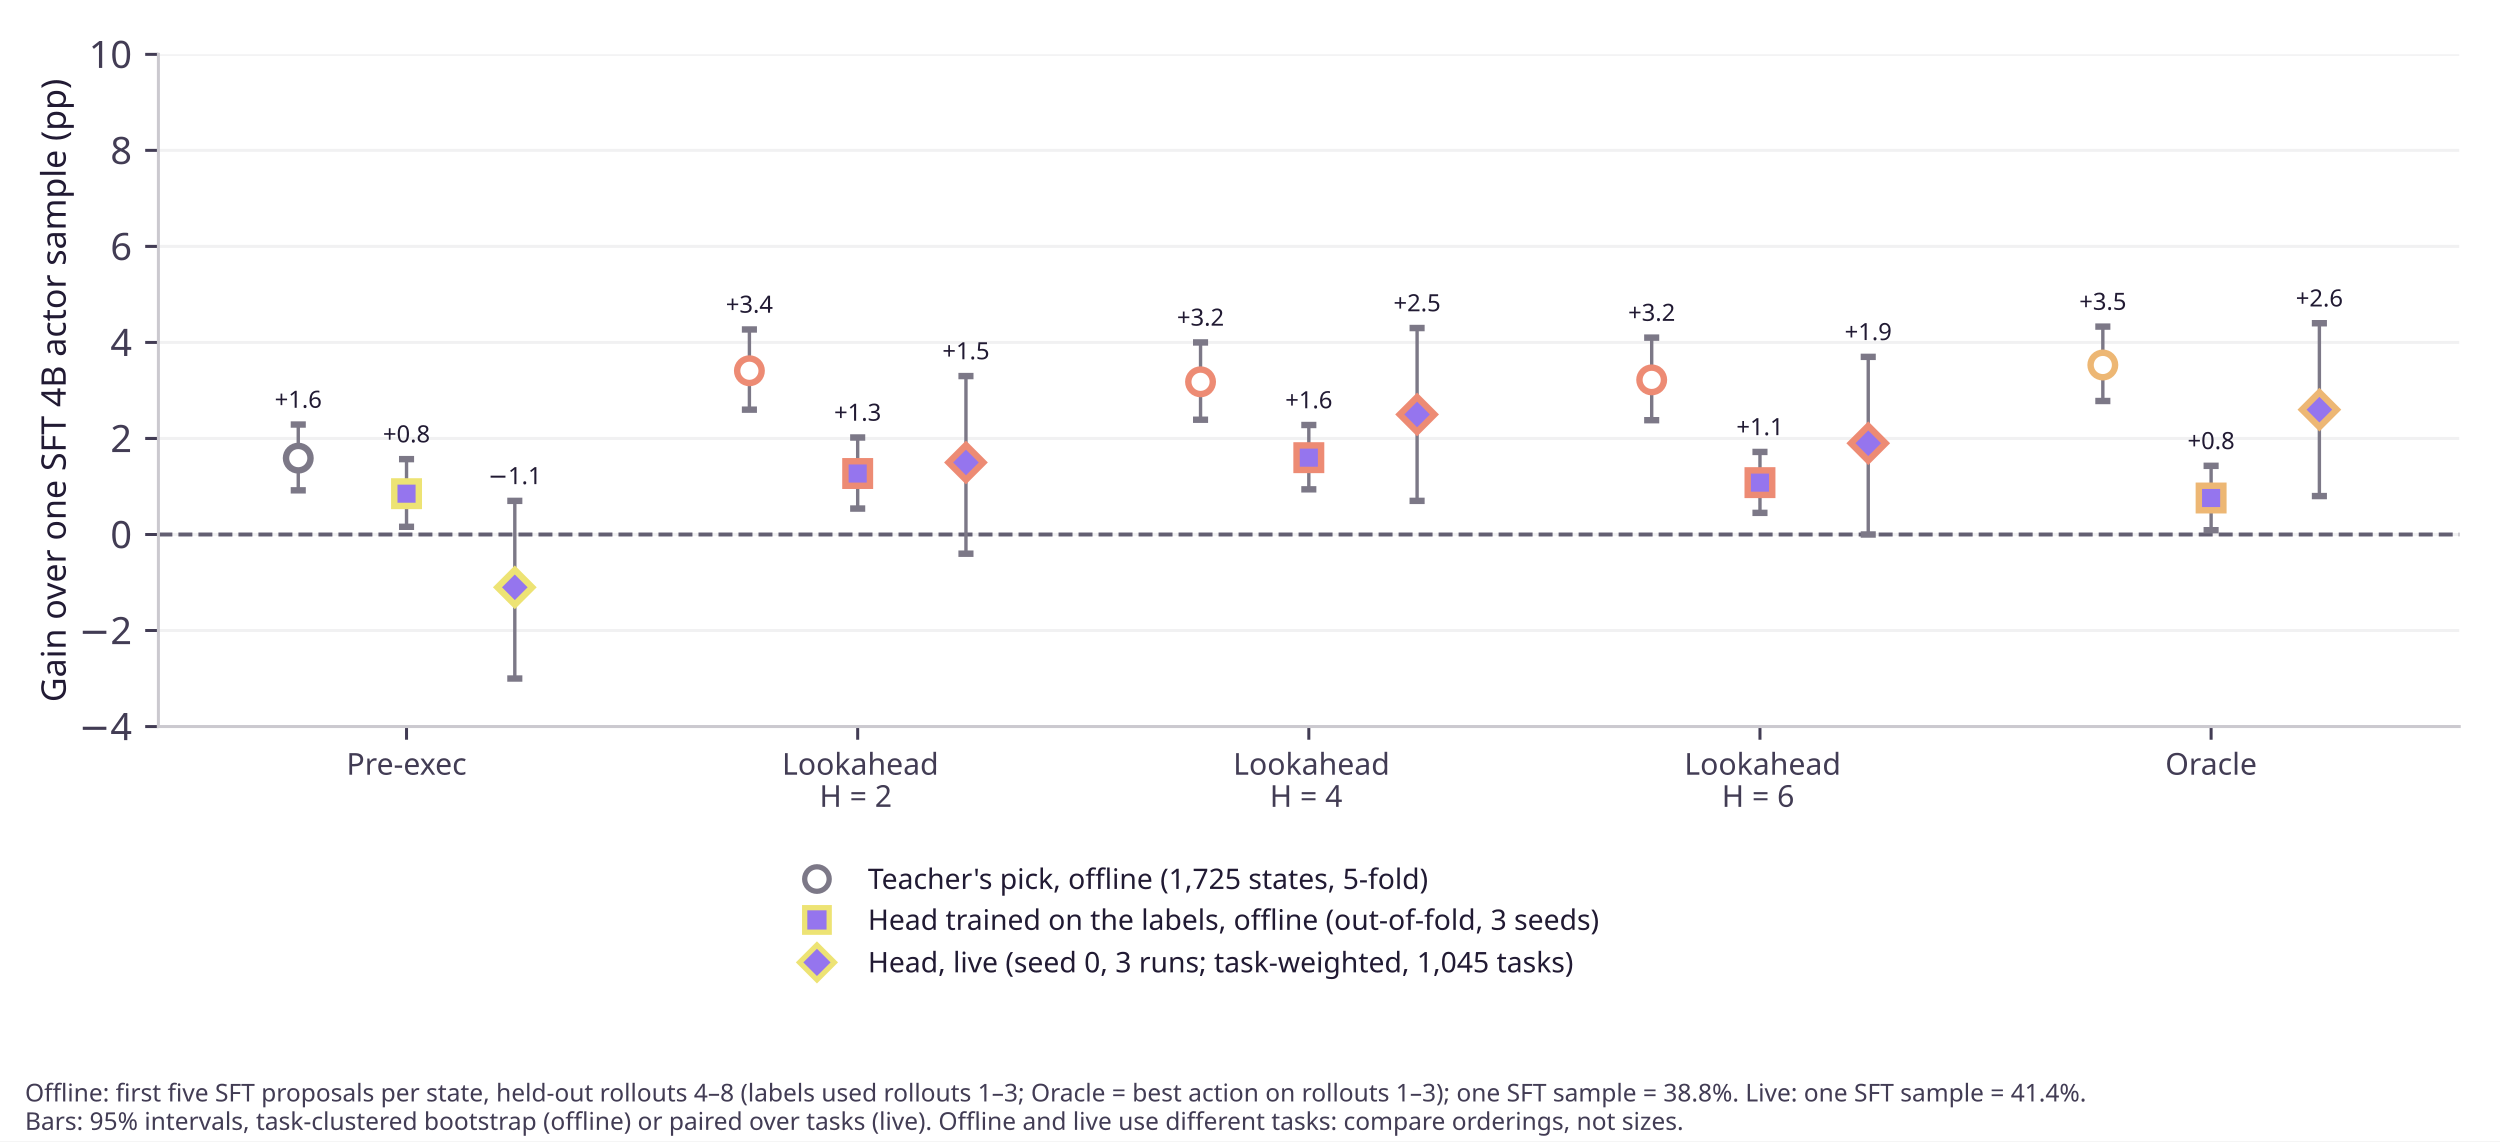
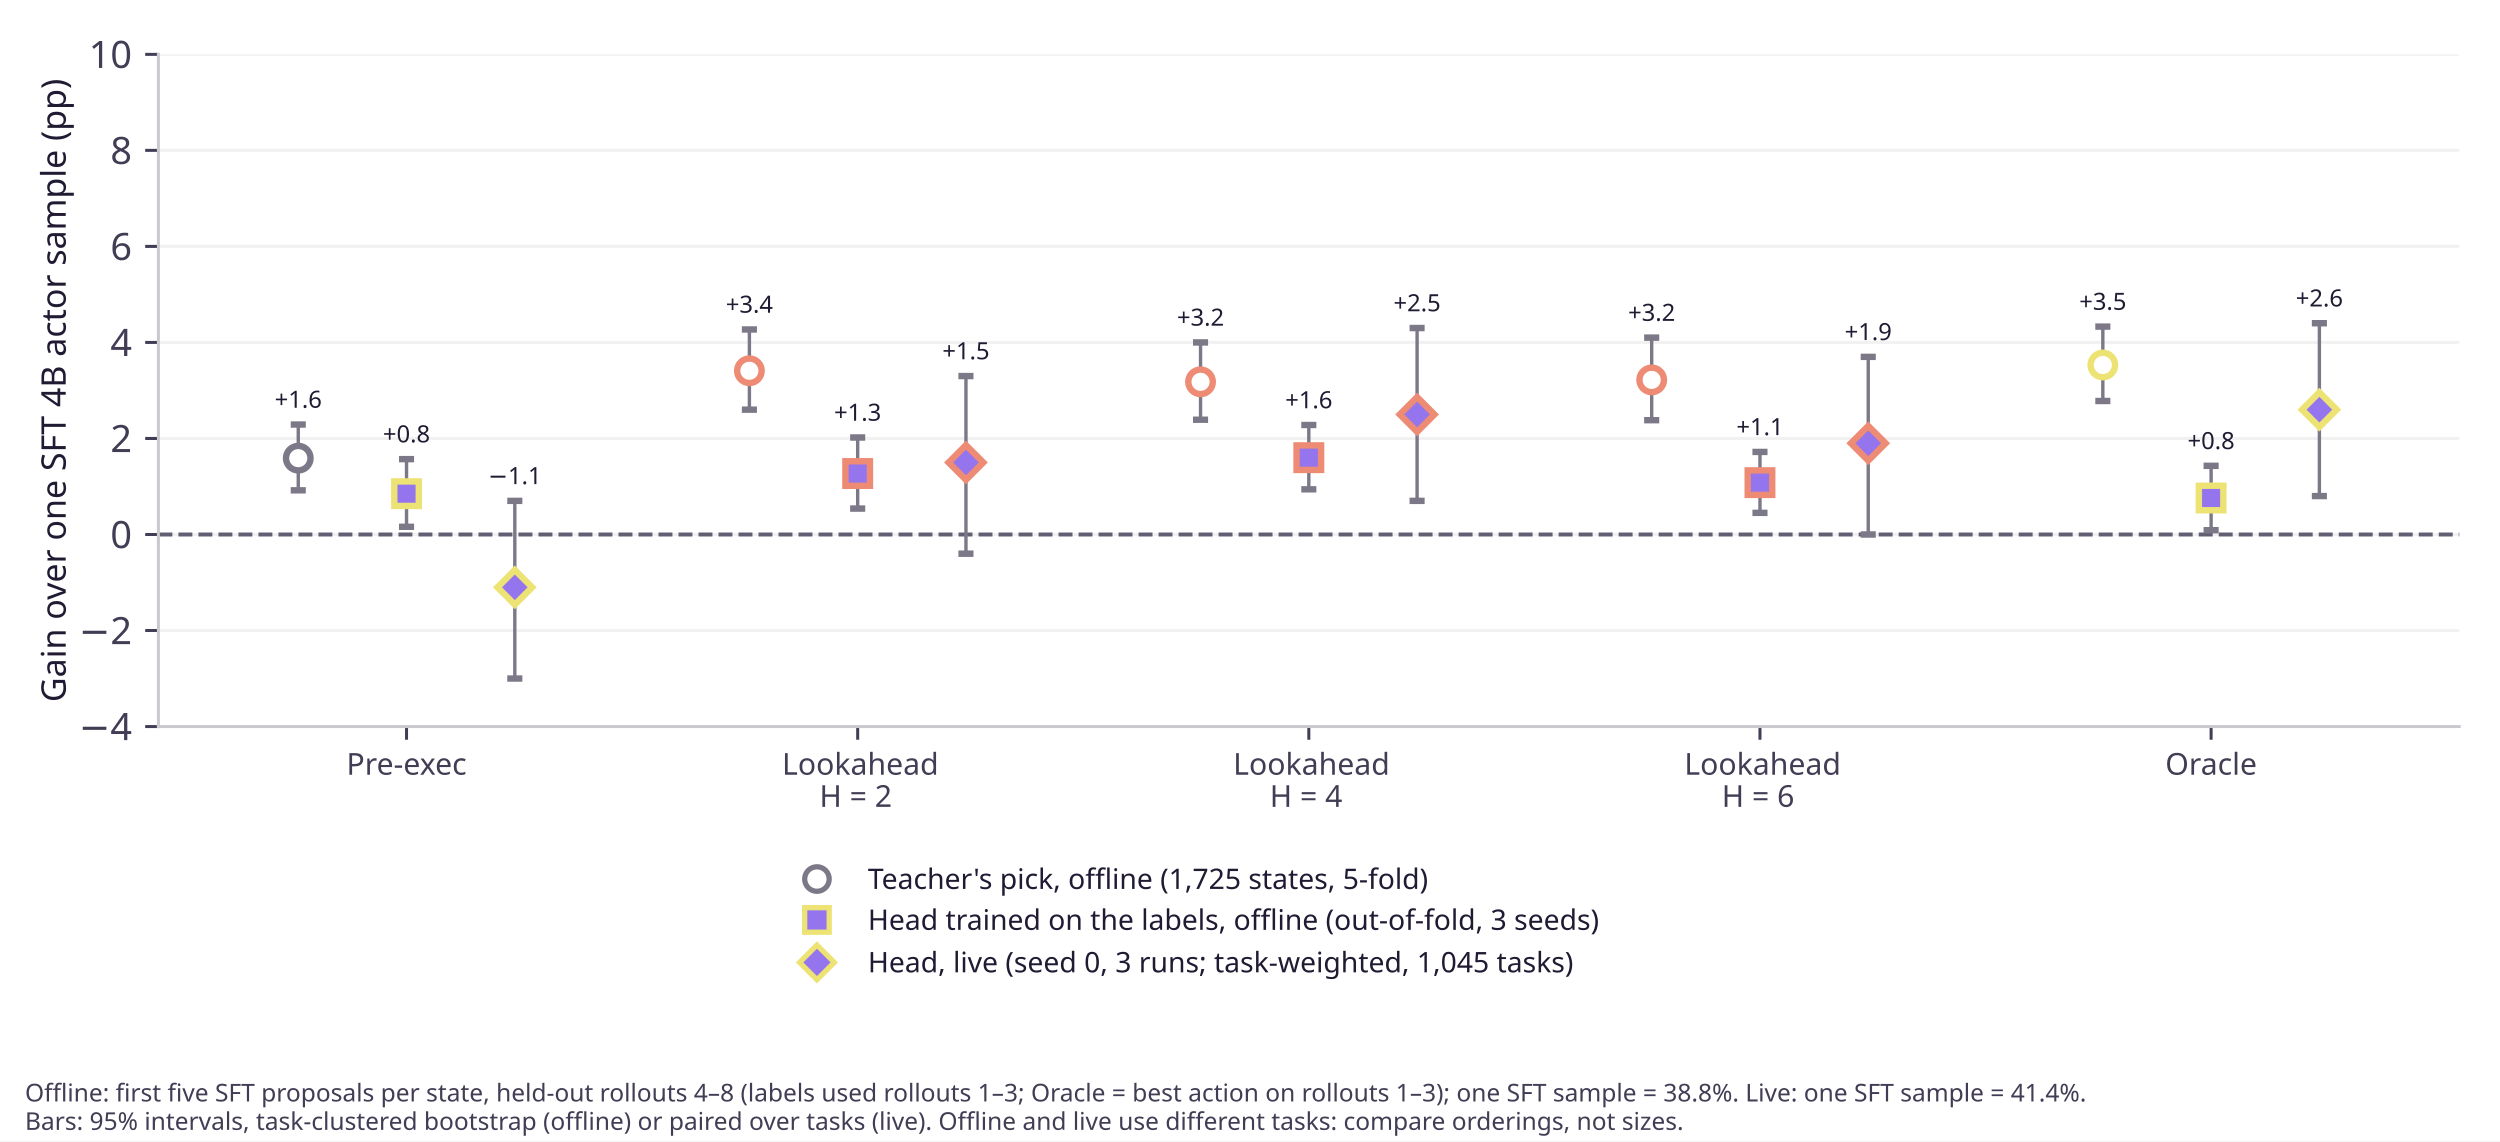
<svg xmlns="http://www.w3.org/2000/svg" xmlns:xlink="http://www.w3.org/1999/xlink" width="662.4pt" height="302.4pt" viewBox="0 0 662.4 302.4" version="1.1">
  <defs>
    <style type="text/css">*{stroke-linejoin: round; stroke-linecap: butt}</style>
  </defs>
  <g id="figure_1">
    <g id="patch_1">
      <path d="M 0 302.4 L 662.4 302.4 L 662.4 0 L 0 0 z " style="fill: #ffffff" />
    </g>
    <g id="axes_1">
      <g id="patch_2">
        <path d="M 41.971 192.508 L 651.6 192.508 L 651.6 14.4 L 41.971 14.4 z " style="fill: #ffffff" />
      </g>
      <g id="line2d_1">
-         <path d="M 41.971 141.62 L 651.6 141.62 " clip-path="url(#pb797f9b821)" style="fill: none; stroke-dasharray: 3.7,1.6; stroke-dashoffset: 0; stroke: #423c54" />
+         <path d="M 41.971 141.62 L 651.6 141.62 " clip-path="url(#p4534a113a1)" style="fill: none; stroke-dasharray: 3.7,1.6; stroke-dashoffset: 0; stroke: #423c54" />
      </g>
      <g id="matplotlib.axis_1">
        <g id="xtick_1">
          <g id="line2d_2">
            <defs>
-               <path id="mb67d8c7334" d="M 0 0 L 0 3.5 " style="stroke: #423c54; stroke-width: 0.8" />
+               <path id="m0a3f38be21" d="M 0 0 L 0 3.5 " style="stroke: #423c54; stroke-width: 0.8" />
            </defs>
            <g>
-               <use xlink:href="#mb67d8c7334" x="107.716" y="192.508" style="fill: #423c54; stroke: #423c54; stroke-width: 0.8" />
+               <use xlink:href="#m0a3f38be21" x="107.716" y="192.508" style="fill: #423c54; stroke: #423c54; stroke-width: 0.8" />
            </g>
          </g>
          <g id="text_1">
            <text style="fill: #423c54; font: 8px 'Albert Sans'; text-anchor: middle" x="107.716" y="205.268" transform="rotate(-0 107.7155 205.2678)">Pre-exec</text>
          </g>
        </g>
        <g id="xtick_2">
          <g id="line2d_3">
            <g>
-               <use xlink:href="#mb67d8c7334" x="227.251" y="192.508" style="fill: #423c54; stroke: #423c54; stroke-width: 0.8" />
+               <use xlink:href="#m0a3f38be21" x="227.251" y="192.508" style="fill: #423c54; stroke: #423c54; stroke-width: 0.8" />
            </g>
          </g>
          <g id="text_2">
            <text style="fill: #423c54; font: 8px 'Albert Sans'" transform="translate(207.2068 205.2678)">Lookahead</text>
            <text style="fill: #423c54; font: 8px 'Albert Sans'" transform="translate(217.1187 213.7798)">H = 2</text>
          </g>
        </g>
        <g id="xtick_3">
          <g id="line2d_4">
            <g>
-               <use xlink:href="#mb67d8c7334" x="346.786" y="192.508" style="fill: #423c54; stroke: #423c54; stroke-width: 0.8" />
+               <use xlink:href="#m0a3f38be21" x="346.786" y="192.508" style="fill: #423c54; stroke: #423c54; stroke-width: 0.8" />
            </g>
          </g>
          <g id="text_3">
            <text style="fill: #423c54; font: 8px 'Albert Sans'" transform="translate(326.7419 205.2678)">Lookahead</text>
            <text style="fill: #423c54; font: 8px 'Albert Sans'" transform="translate(336.4375 213.7798)">H = 4</text>
          </g>
        </g>
        <g id="xtick_4">
          <g id="line2d_5">
            <g>
-               <use xlink:href="#mb67d8c7334" x="466.321" y="192.508" style="fill: #423c54; stroke: #423c54; stroke-width: 0.8" />
+               <use xlink:href="#m0a3f38be21" x="466.321" y="192.508" style="fill: #423c54; stroke: #423c54; stroke-width: 0.8" />
            </g>
          </g>
          <g id="text_4">
            <text style="fill: #423c54; font: 8px 'Albert Sans'" transform="translate(446.2769 205.2678)">Lookahead</text>
            <text style="fill: #423c54; font: 8px 'Albert Sans'" transform="translate(456.1963 213.7798)">H = 6</text>
          </g>
        </g>
        <g id="xtick_5">
          <g id="line2d_6">
            <g>
-               <use xlink:href="#mb67d8c7334" x="585.856" y="192.508" style="fill: #423c54; stroke: #423c54; stroke-width: 0.8" />
+               <use xlink:href="#m0a3f38be21" x="585.856" y="192.508" style="fill: #423c54; stroke: #423c54; stroke-width: 0.8" />
            </g>
          </g>
          <g id="text_5">
            <text style="fill: #423c54; font: 8px 'Albert Sans'; text-anchor: middle" x="585.856" y="205.268" transform="rotate(-0 585.8557 205.2678)">Oracle</text>
          </g>
        </g>
      </g>
      <g id="matplotlib.axis_2">
        <g id="ytick_1">
          <g id="line2d_7">
-             <path d="M 41.971 192.508 L 651.6 192.508 " clip-path="url(#pb797f9b821)" style="fill: none; stroke: #cbc9cf; stroke-opacity: 0.25; stroke-width: 0.8; stroke-linecap: square" />
+             <path d="M 41.971 192.508 L 651.6 192.508 " clip-path="url(#p4534a113a1)" style="fill: none; stroke: #cbc9cf; stroke-opacity: 0.25; stroke-width: 0.8; stroke-linecap: square" />
          </g>
          <g id="line2d_8">
            <defs>
-               <path id="ma826b77b75" d="M 0 0 L -3.5 0 " style="stroke: #423c54; stroke-width: 0.8" />
+               <path id="m209fab09b3" d="M 0 0 L -3.5 0 " style="stroke: #423c54; stroke-width: 0.8" />
            </defs>
            <g>
-               <use xlink:href="#ma826b77b75" x="41.971" y="192.508" style="fill: #423c54; stroke: #423c54; stroke-width: 0.8" />
+               <use xlink:href="#m209fab09b3" x="41.971" y="192.508" style="fill: #423c54; stroke: #423c54; stroke-width: 0.8" />
            </g>
          </g>
          <g id="text_6">
            <text style="fill: #423c54; font: 10px 'Albert Sans'; text-anchor: end" x="34.971" y="196.108" transform="rotate(-0 34.97125 196.1078)">−4</text>
          </g>
        </g>
        <g id="ytick_2">
          <g id="line2d_9">
-             <path d="M 41.971 167.064 L 651.6 167.064 " clip-path="url(#pb797f9b821)" style="fill: none; stroke: #cbc9cf; stroke-opacity: 0.25; stroke-width: 0.8; stroke-linecap: square" />
+             <path d="M 41.971 167.064 L 651.6 167.064 " clip-path="url(#p4534a113a1)" style="fill: none; stroke: #cbc9cf; stroke-opacity: 0.25; stroke-width: 0.8; stroke-linecap: square" />
          </g>
          <g id="line2d_10">
            <g>
-               <use xlink:href="#ma826b77b75" x="41.971" y="167.064" style="fill: #423c54; stroke: #423c54; stroke-width: 0.8" />
+               <use xlink:href="#m209fab09b3" x="41.971" y="167.064" style="fill: #423c54; stroke: #423c54; stroke-width: 0.8" />
            </g>
          </g>
          <g id="text_7">
            <text style="fill: #423c54; font: 10px 'Albert Sans'; text-anchor: end" x="34.971" y="170.664" transform="rotate(-0 34.97125 170.6639)">−2</text>
          </g>
        </g>
        <g id="ytick_3">
          <g id="line2d_11">
-             <path d="M 41.971 141.62 L 651.6 141.62 " clip-path="url(#pb797f9b821)" style="fill: none; stroke: #cbc9cf; stroke-opacity: 0.25; stroke-width: 0.8; stroke-linecap: square" />
+             <path d="M 41.971 141.62 L 651.6 141.62 " clip-path="url(#p4534a113a1)" style="fill: none; stroke: #cbc9cf; stroke-opacity: 0.25; stroke-width: 0.8; stroke-linecap: square" />
          </g>
          <g id="line2d_12">
            <g>
-               <use xlink:href="#ma826b77b75" x="41.971" y="141.62" style="fill: #423c54; stroke: #423c54; stroke-width: 0.8" />
+               <use xlink:href="#m209fab09b3" x="41.971" y="141.62" style="fill: #423c54; stroke: #423c54; stroke-width: 0.8" />
            </g>
          </g>
          <g id="text_8">
            <text style="fill: #423c54; font: 10px 'Albert Sans'; text-anchor: end" x="34.971" y="145.22" transform="rotate(-0 34.97125 145.2199)">0</text>
          </g>
        </g>
        <g id="ytick_4">
          <g id="line2d_13">
-             <path d="M 41.971 116.176 L 651.6 116.176 " clip-path="url(#pb797f9b821)" style="fill: none; stroke: #cbc9cf; stroke-opacity: 0.25; stroke-width: 0.8; stroke-linecap: square" />
+             <path d="M 41.971 116.176 L 651.6 116.176 " clip-path="url(#p4534a113a1)" style="fill: none; stroke: #cbc9cf; stroke-opacity: 0.25; stroke-width: 0.8; stroke-linecap: square" />
          </g>
          <g id="line2d_14">
            <g>
-               <use xlink:href="#ma826b77b75" x="41.971" y="116.176" style="fill: #423c54; stroke: #423c54; stroke-width: 0.8" />
+               <use xlink:href="#m209fab09b3" x="41.971" y="116.176" style="fill: #423c54; stroke: #423c54; stroke-width: 0.8" />
            </g>
          </g>
          <g id="text_9">
            <text style="fill: #423c54; font: 10px 'Albert Sans'; text-anchor: end" x="34.971" y="119.776" transform="rotate(-0 34.97125 119.7759)">2</text>
          </g>
        </g>
        <g id="ytick_5">
          <g id="line2d_15">
-             <path d="M 41.971 90.732 L 651.6 90.732 " clip-path="url(#pb797f9b821)" style="fill: none; stroke: #cbc9cf; stroke-opacity: 0.25; stroke-width: 0.8; stroke-linecap: square" />
+             <path d="M 41.971 90.732 L 651.6 90.732 " clip-path="url(#p4534a113a1)" style="fill: none; stroke: #cbc9cf; stroke-opacity: 0.25; stroke-width: 0.8; stroke-linecap: square" />
          </g>
          <g id="line2d_16">
            <g>
-               <use xlink:href="#ma826b77b75" x="41.971" y="90.732" style="fill: #423c54; stroke: #423c54; stroke-width: 0.8" />
+               <use xlink:href="#m209fab09b3" x="41.971" y="90.732" style="fill: #423c54; stroke: #423c54; stroke-width: 0.8" />
            </g>
          </g>
          <g id="text_10">
            <text style="fill: #423c54; font: 10px 'Albert Sans'; text-anchor: end" x="34.971" y="94.332" transform="rotate(-0 34.97125 94.33193)">4</text>
          </g>
        </g>
        <g id="ytick_6">
          <g id="line2d_17">
-             <path d="M 41.971 65.288 L 651.6 65.288 " clip-path="url(#pb797f9b821)" style="fill: none; stroke: #cbc9cf; stroke-opacity: 0.25; stroke-width: 0.8; stroke-linecap: square" />
+             <path d="M 41.971 65.288 L 651.6 65.288 " clip-path="url(#p4534a113a1)" style="fill: none; stroke: #cbc9cf; stroke-opacity: 0.25; stroke-width: 0.8; stroke-linecap: square" />
          </g>
          <g id="line2d_18">
            <g>
-               <use xlink:href="#ma826b77b75" x="41.971" y="65.288" style="fill: #423c54; stroke: #423c54; stroke-width: 0.8" />
+               <use xlink:href="#m209fab09b3" x="41.971" y="65.288" style="fill: #423c54; stroke: #423c54; stroke-width: 0.8" />
            </g>
          </g>
          <g id="text_11">
            <text style="fill: #423c54; font: 10px 'Albert Sans'; text-anchor: end" x="34.971" y="68.888" transform="rotate(-0 34.97125 68.88795)">6</text>
          </g>
        </g>
        <g id="ytick_7">
          <g id="line2d_19">
-             <path d="M 41.971 39.844 L 651.6 39.844 " clip-path="url(#pb797f9b821)" style="fill: none; stroke: #cbc9cf; stroke-opacity: 0.25; stroke-width: 0.8; stroke-linecap: square" />
+             <path d="M 41.971 39.844 L 651.6 39.844 " clip-path="url(#p4534a113a1)" style="fill: none; stroke: #cbc9cf; stroke-opacity: 0.25; stroke-width: 0.8; stroke-linecap: square" />
          </g>
          <g id="line2d_20">
            <g>
-               <use xlink:href="#ma826b77b75" x="41.971" y="39.844" style="fill: #423c54; stroke: #423c54; stroke-width: 0.8" />
+               <use xlink:href="#m209fab09b3" x="41.971" y="39.844" style="fill: #423c54; stroke: #423c54; stroke-width: 0.8" />
            </g>
          </g>
          <g id="text_12">
            <text style="fill: #423c54; font: 10px 'Albert Sans'; text-anchor: end" x="34.971" y="43.444" transform="rotate(-0 34.97125 43.44398)">8</text>
          </g>
        </g>
        <g id="ytick_8">
          <g id="line2d_21">
-             <path d="M 41.971 14.4 L 651.6 14.4 " clip-path="url(#pb797f9b821)" style="fill: none; stroke: #cbc9cf; stroke-opacity: 0.25; stroke-width: 0.8; stroke-linecap: square" />
+             <path d="M 41.971 14.4 L 651.6 14.4 " clip-path="url(#p4534a113a1)" style="fill: none; stroke: #cbc9cf; stroke-opacity: 0.25; stroke-width: 0.8; stroke-linecap: square" />
          </g>
          <g id="line2d_22">
            <g>
-               <use xlink:href="#ma826b77b75" x="41.971" y="14.4" style="fill: #423c54; stroke: #423c54; stroke-width: 0.8" />
+               <use xlink:href="#m209fab09b3" x="41.971" y="14.4" style="fill: #423c54; stroke: #423c54; stroke-width: 0.8" />
            </g>
          </g>
          <g id="text_13">
            <text style="fill: #423c54; font: 10px 'Albert Sans'; text-anchor: end" x="34.971" y="18" transform="rotate(-0 34.97125 18)">10</text>
          </g>
        </g>
        <g id="text_14">
          <text style="fill: #211a33; font: 9px 'Albert Sans'; text-anchor: middle" x="17.412" y="103.454" transform="rotate(-90 17.41187 103.4539)">Gain over one SFT 4B actor sample (pp)</text>
        </g>
      </g>
      <g id="patch_3">
        <path d="M 41.971 192.508 L 41.971 14.4 " style="fill: none; stroke: #cbc9cf; stroke-width: 0.8; stroke-linejoin: miter; stroke-linecap: square" />
      </g>
      <g id="patch_4">
        <path d="M 41.971 192.508 L 651.6 192.508 " style="fill: none; stroke: #cbc9cf; stroke-width: 0.8; stroke-linejoin: miter; stroke-linecap: square" />
      </g>
      <g id="LineCollection_1">
-         <path d="M 79.027 129.916 L 79.027 112.487 " clip-path="url(#pb797f9b821)" style="fill: none; stroke: #7c7887; stroke-width: 0.9" />
+         <path d="M 79.027 129.916 L 79.027 112.487 " clip-path="url(#p4534a113a1)" style="fill: none; stroke: #7c7887; stroke-width: 0.9" />
      </g>
      <g id="line2d_23">
        <defs>
-           <path id="m2ffc10a683" d="M 2 0 L -2 -0 " style="stroke: #7c7887; stroke-width: 1.7" />
-         </defs>
-         <g clip-path="url(#pb797f9b821)">
-           <use xlink:href="#m2ffc10a683" x="79.027" y="129.916" style="fill: #7c7887; stroke: #7c7887; stroke-width: 1.7" />
+           <path id="m569c710609" d="M 2 0 L -2 -0 " style="stroke: #7c7887; stroke-width: 1.7" />
+         </defs>
+         <g clip-path="url(#p4534a113a1)">
+           <use xlink:href="#m569c710609" x="79.027" y="129.916" style="fill: #7c7887; stroke: #7c7887; stroke-width: 1.7" />
        </g>
      </g>
      <g id="line2d_24">
-         <g clip-path="url(#pb797f9b821)">
-           <use xlink:href="#m2ffc10a683" x="79.027" y="112.487" style="fill: #7c7887; stroke: #7c7887; stroke-width: 1.7" />
+         <g clip-path="url(#p4534a113a1)">
+           <use xlink:href="#m569c710609" x="79.027" y="112.487" style="fill: #7c7887; stroke: #7c7887; stroke-width: 1.7" />
        </g>
      </g>
      <g id="text_15">
        <text style="fill: #211a33; font: 6.3px 'Albert Sans'; text-anchor: middle" x="79.027" y="108.046" transform="rotate(-0 79.02711 108.046)">+1.6</text>
      </g>
      <g id="LineCollection_2">
-         <path d="M 107.716 139.584 L 107.716 121.646 " clip-path="url(#pb797f9b821)" style="fill: none; stroke: #7c7887; stroke-width: 0.9" />
+         <path d="M 107.716 139.584 L 107.716 121.646 " clip-path="url(#p4534a113a1)" style="fill: none; stroke: #7c7887; stroke-width: 0.9" />
      </g>
      <g id="line2d_25">
-         <g clip-path="url(#pb797f9b821)">
-           <use xlink:href="#m2ffc10a683" x="107.716" y="139.584" style="fill: #7c7887; stroke: #7c7887; stroke-width: 1.7" />
+         <g clip-path="url(#p4534a113a1)">
+           <use xlink:href="#m569c710609" x="107.716" y="139.584" style="fill: #7c7887; stroke: #7c7887; stroke-width: 1.7" />
        </g>
      </g>
      <g id="line2d_26">
-         <g clip-path="url(#pb797f9b821)">
-           <use xlink:href="#m2ffc10a683" x="107.716" y="121.646" style="fill: #7c7887; stroke: #7c7887; stroke-width: 1.7" />
+         <g clip-path="url(#p4534a113a1)">
+           <use xlink:href="#m569c710609" x="107.716" y="121.646" style="fill: #7c7887; stroke: #7c7887; stroke-width: 1.7" />
        </g>
      </g>
      <g id="text_16">
        <text style="fill: #211a33; font: 6.3px 'Albert Sans'; text-anchor: middle" x="107.716" y="117.206" transform="rotate(-0 107.7155 117.2059)">+0.8</text>
      </g>
      <g id="LineCollection_3">
-         <path d="M 136.404 179.786 L 136.404 132.714 " clip-path="url(#pb797f9b821)" style="fill: none; stroke: #7c7887; stroke-width: 0.9" />
+         <path d="M 136.404 179.786 L 136.404 132.714 " clip-path="url(#p4534a113a1)" style="fill: none; stroke: #7c7887; stroke-width: 0.9" />
      </g>
      <g id="line2d_27">
-         <g clip-path="url(#pb797f9b821)">
-           <use xlink:href="#m2ffc10a683" x="136.404" y="179.786" style="fill: #7c7887; stroke: #7c7887; stroke-width: 1.7" />
+         <g clip-path="url(#p4534a113a1)">
+           <use xlink:href="#m569c710609" x="136.404" y="179.786" style="fill: #7c7887; stroke: #7c7887; stroke-width: 1.7" />
        </g>
      </g>
      <g id="line2d_28">
-         <g clip-path="url(#pb797f9b821)">
-           <use xlink:href="#m2ffc10a683" x="136.404" y="132.714" style="fill: #7c7887; stroke: #7c7887; stroke-width: 1.7" />
+         <g clip-path="url(#p4534a113a1)">
+           <use xlink:href="#m569c710609" x="136.404" y="132.714" style="fill: #7c7887; stroke: #7c7887; stroke-width: 1.7" />
        </g>
      </g>
      <g id="text_17">
        <text style="fill: #211a33; font: 6.3px 'Albert Sans'; text-anchor: middle" x="136.404" y="128.274" transform="rotate(-0 136.4039 128.274)">−1.1</text>
      </g>
      <g id="LineCollection_4">
-         <path d="M 198.562 108.543 L 198.562 87.297 " clip-path="url(#pb797f9b821)" style="fill: none; stroke: #7c7887; stroke-width: 0.9" />
+         <path d="M 198.562 108.543 L 198.562 87.297 " clip-path="url(#p4534a113a1)" style="fill: none; stroke: #7c7887; stroke-width: 0.9" />
      </g>
      <g id="line2d_29">
-         <g clip-path="url(#pb797f9b821)">
-           <use xlink:href="#m2ffc10a683" x="198.562" y="108.543" style="fill: #7c7887; stroke: #7c7887; stroke-width: 1.7" />
+         <g clip-path="url(#p4534a113a1)">
+           <use xlink:href="#m569c710609" x="198.562" y="108.543" style="fill: #7c7887; stroke: #7c7887; stroke-width: 1.7" />
        </g>
      </g>
      <g id="line2d_30">
-         <g clip-path="url(#pb797f9b821)">
-           <use xlink:href="#m2ffc10a683" x="198.562" y="87.297" style="fill: #7c7887; stroke: #7c7887; stroke-width: 1.7" />
+         <g clip-path="url(#p4534a113a1)">
+           <use xlink:href="#m569c710609" x="198.562" y="87.297" style="fill: #7c7887; stroke: #7c7887; stroke-width: 1.7" />
        </g>
      </g>
      <g id="text_18">
        <text style="fill: #211a33; font: 6.3px 'Albert Sans'; text-anchor: middle" x="198.562" y="82.856" transform="rotate(-0 198.5622 82.8565)">+3.4</text>
      </g>
      <g id="LineCollection_5">
-         <path d="M 227.251 134.75 L 227.251 115.921 " clip-path="url(#pb797f9b821)" style="fill: none; stroke: #7c7887; stroke-width: 0.9" />
+         <path d="M 227.251 134.75 L 227.251 115.921 " clip-path="url(#p4534a113a1)" style="fill: none; stroke: #7c7887; stroke-width: 0.9" />
      </g>
      <g id="line2d_31">
-         <g clip-path="url(#pb797f9b821)">
-           <use xlink:href="#m2ffc10a683" x="227.251" y="134.75" style="fill: #7c7887; stroke: #7c7887; stroke-width: 1.7" />
+         <g clip-path="url(#p4534a113a1)">
+           <use xlink:href="#m569c710609" x="227.251" y="134.75" style="fill: #7c7887; stroke: #7c7887; stroke-width: 1.7" />
        </g>
      </g>
      <g id="line2d_32">
-         <g clip-path="url(#pb797f9b821)">
-           <use xlink:href="#m2ffc10a683" x="227.251" y="115.921" style="fill: #7c7887; stroke: #7c7887; stroke-width: 1.7" />
+         <g clip-path="url(#p4534a113a1)">
+           <use xlink:href="#m569c710609" x="227.251" y="115.921" style="fill: #7c7887; stroke: #7c7887; stroke-width: 1.7" />
        </g>
      </g>
      <g id="text_19">
        <text style="fill: #211a33; font: 6.3px 'Albert Sans'; text-anchor: middle" x="227.251" y="111.481" transform="rotate(-0 227.2506 111.481)">+1.3</text>
      </g>
      <g id="LineCollection_6">
-         <path d="M 255.939 146.709 L 255.939 99.637 " clip-path="url(#pb797f9b821)" style="fill: none; stroke: #7c7887; stroke-width: 0.9" />
+         <path d="M 255.939 146.709 L 255.939 99.637 " clip-path="url(#p4534a113a1)" style="fill: none; stroke: #7c7887; stroke-width: 0.9" />
      </g>
      <g id="line2d_33">
-         <g clip-path="url(#pb797f9b821)">
-           <use xlink:href="#m2ffc10a683" x="255.939" y="146.709" style="fill: #7c7887; stroke: #7c7887; stroke-width: 1.7" />
+         <g clip-path="url(#p4534a113a1)">
+           <use xlink:href="#m569c710609" x="255.939" y="146.709" style="fill: #7c7887; stroke: #7c7887; stroke-width: 1.7" />
        </g>
      </g>
      <g id="line2d_34">
-         <g clip-path="url(#pb797f9b821)">
-           <use xlink:href="#m2ffc10a683" x="255.939" y="99.637" style="fill: #7c7887; stroke: #7c7887; stroke-width: 1.7" />
+         <g clip-path="url(#p4534a113a1)">
+           <use xlink:href="#m569c710609" x="255.939" y="99.637" style="fill: #7c7887; stroke: #7c7887; stroke-width: 1.7" />
        </g>
      </g>
      <g id="text_20">
        <text style="fill: #211a33; font: 6.3px 'Albert Sans'; text-anchor: middle" x="255.939" y="95.197" transform="rotate(-0 255.939 95.19683)">+1.5</text>
      </g>
      <g id="LineCollection_7">
-         <path d="M 318.097 111.214 L 318.097 90.732 " clip-path="url(#pb797f9b821)" style="fill: none; stroke: #7c7887; stroke-width: 0.9" />
+         <path d="M 318.097 111.214 L 318.097 90.732 " clip-path="url(#p4534a113a1)" style="fill: none; stroke: #7c7887; stroke-width: 0.9" />
      </g>
      <g id="line2d_35">
-         <g clip-path="url(#pb797f9b821)">
-           <use xlink:href="#m2ffc10a683" x="318.097" y="111.214" style="fill: #7c7887; stroke: #7c7887; stroke-width: 1.7" />
+         <g clip-path="url(#p4534a113a1)">
+           <use xlink:href="#m569c710609" x="318.097" y="111.214" style="fill: #7c7887; stroke: #7c7887; stroke-width: 1.7" />
        </g>
      </g>
      <g id="line2d_36">
-         <g clip-path="url(#pb797f9b821)">
-           <use xlink:href="#m2ffc10a683" x="318.097" y="90.732" style="fill: #7c7887; stroke: #7c7887; stroke-width: 1.7" />
+         <g clip-path="url(#p4534a113a1)">
+           <use xlink:href="#m569c710609" x="318.097" y="90.732" style="fill: #7c7887; stroke: #7c7887; stroke-width: 1.7" />
        </g>
      </g>
      <g id="text_21">
        <text style="fill: #211a33; font: 6.3px 'Albert Sans'; text-anchor: middle" x="318.097" y="86.291" transform="rotate(-0 318.0972 86.29143)">+3.2</text>
      </g>
      <g id="LineCollection_8">
-         <path d="M 346.786 129.661 L 346.786 112.614 " clip-path="url(#pb797f9b821)" style="fill: none; stroke: #7c7887; stroke-width: 0.9" />
+         <path d="M 346.786 129.661 L 346.786 112.614 " clip-path="url(#p4534a113a1)" style="fill: none; stroke: #7c7887; stroke-width: 0.9" />
      </g>
      <g id="line2d_37">
-         <g clip-path="url(#pb797f9b821)">
-           <use xlink:href="#m2ffc10a683" x="346.786" y="129.661" style="fill: #7c7887; stroke: #7c7887; stroke-width: 1.7" />
+         <g clip-path="url(#p4534a113a1)">
+           <use xlink:href="#m569c710609" x="346.786" y="129.661" style="fill: #7c7887; stroke: #7c7887; stroke-width: 1.7" />
        </g>
      </g>
      <g id="line2d_38">
-         <g clip-path="url(#pb797f9b821)">
-           <use xlink:href="#m2ffc10a683" x="346.786" y="112.614" style="fill: #7c7887; stroke: #7c7887; stroke-width: 1.7" />
+         <g clip-path="url(#p4534a113a1)">
+           <use xlink:href="#m569c710609" x="346.786" y="112.614" style="fill: #7c7887; stroke: #7c7887; stroke-width: 1.7" />
        </g>
      </g>
      <g id="text_22">
        <text style="fill: #211a33; font: 6.3px 'Albert Sans'; text-anchor: middle" x="346.786" y="108.173" transform="rotate(-0 346.7856 108.1733)">+1.6</text>
      </g>
      <g id="LineCollection_9">
-         <path d="M 375.474 132.714 L 375.474 86.915 " clip-path="url(#pb797f9b821)" style="fill: none; stroke: #7c7887; stroke-width: 0.9" />
+         <path d="M 375.474 132.714 L 375.474 86.915 " clip-path="url(#p4534a113a1)" style="fill: none; stroke: #7c7887; stroke-width: 0.9" />
      </g>
      <g id="line2d_39">
-         <g clip-path="url(#pb797f9b821)">
-           <use xlink:href="#m2ffc10a683" x="375.474" y="132.714" style="fill: #7c7887; stroke: #7c7887; stroke-width: 1.7" />
+         <g clip-path="url(#p4534a113a1)">
+           <use xlink:href="#m569c710609" x="375.474" y="132.714" style="fill: #7c7887; stroke: #7c7887; stroke-width: 1.7" />
        </g>
      </g>
      <g id="line2d_40">
-         <g clip-path="url(#pb797f9b821)">
-           <use xlink:href="#m2ffc10a683" x="375.474" y="86.915" style="fill: #7c7887; stroke: #7c7887; stroke-width: 1.7" />
+         <g clip-path="url(#p4534a113a1)">
+           <use xlink:href="#m569c710609" x="375.474" y="86.915" style="fill: #7c7887; stroke: #7c7887; stroke-width: 1.7" />
        </g>
      </g>
      <g id="text_23">
        <text style="fill: #211a33; font: 6.3px 'Albert Sans'; text-anchor: middle" x="375.474" y="82.475" transform="rotate(-0 375.474 82.47484)">+2.5</text>
      </g>
      <g id="LineCollection_10">
-         <path d="M 437.632 111.342 L 437.632 89.46 " clip-path="url(#pb797f9b821)" style="fill: none; stroke: #7c7887; stroke-width: 0.9" />
+         <path d="M 437.632 111.342 L 437.632 89.46 " clip-path="url(#p4534a113a1)" style="fill: none; stroke: #7c7887; stroke-width: 0.9" />
      </g>
      <g id="line2d_41">
-         <g clip-path="url(#pb797f9b821)">
-           <use xlink:href="#m2ffc10a683" x="437.632" y="111.342" style="fill: #7c7887; stroke: #7c7887; stroke-width: 1.7" />
+         <g clip-path="url(#p4534a113a1)">
+           <use xlink:href="#m569c710609" x="437.632" y="111.342" style="fill: #7c7887; stroke: #7c7887; stroke-width: 1.7" />
        </g>
      </g>
      <g id="line2d_42">
-         <g clip-path="url(#pb797f9b821)">
-           <use xlink:href="#m2ffc10a683" x="437.632" y="89.46" style="fill: #7c7887; stroke: #7c7887; stroke-width: 1.7" />
+         <g clip-path="url(#p4534a113a1)">
+           <use xlink:href="#m569c710609" x="437.632" y="89.46" style="fill: #7c7887; stroke: #7c7887; stroke-width: 1.7" />
        </g>
      </g>
      <g id="text_24">
        <text style="fill: #211a33; font: 6.3px 'Albert Sans'; text-anchor: middle" x="437.632" y="85.019" transform="rotate(-0 437.6323 85.01923)">+3.2</text>
      </g>
      <g id="LineCollection_11">
-         <path d="M 466.321 135.895 L 466.321 119.738 " clip-path="url(#pb797f9b821)" style="fill: none; stroke: #7c7887; stroke-width: 0.9" />
+         <path d="M 466.321 135.895 L 466.321 119.738 " clip-path="url(#p4534a113a1)" style="fill: none; stroke: #7c7887; stroke-width: 0.9" />
      </g>
      <g id="line2d_43">
-         <g clip-path="url(#pb797f9b821)">
-           <use xlink:href="#m2ffc10a683" x="466.321" y="135.895" style="fill: #7c7887; stroke: #7c7887; stroke-width: 1.7" />
+         <g clip-path="url(#p4534a113a1)">
+           <use xlink:href="#m569c710609" x="466.321" y="135.895" style="fill: #7c7887; stroke: #7c7887; stroke-width: 1.7" />
        </g>
      </g>
      <g id="line2d_44">
-         <g clip-path="url(#pb797f9b821)">
-           <use xlink:href="#m2ffc10a683" x="466.321" y="119.738" style="fill: #7c7887; stroke: #7c7887; stroke-width: 1.7" />
+         <g clip-path="url(#p4534a113a1)">
+           <use xlink:href="#m569c710609" x="466.321" y="119.738" style="fill: #7c7887; stroke: #7c7887; stroke-width: 1.7" />
        </g>
      </g>
      <g id="text_25">
        <text style="fill: #211a33; font: 6.3px 'Albert Sans'; text-anchor: middle" x="466.321" y="115.298" transform="rotate(-0 466.3207 115.2976)">+1.1</text>
      </g>
      <g id="LineCollection_12">
-         <path d="M 495.009 141.62 L 495.009 94.549 " clip-path="url(#pb797f9b821)" style="fill: none; stroke: #7c7887; stroke-width: 0.9" />
+         <path d="M 495.009 141.62 L 495.009 94.549 " clip-path="url(#p4534a113a1)" style="fill: none; stroke: #7c7887; stroke-width: 0.9" />
      </g>
      <g id="line2d_45">
-         <g clip-path="url(#pb797f9b821)">
-           <use xlink:href="#m2ffc10a683" x="495.009" y="141.62" style="fill: #7c7887; stroke: #7c7887; stroke-width: 1.7" />
+         <g clip-path="url(#p4534a113a1)">
+           <use xlink:href="#m569c710609" x="495.009" y="141.62" style="fill: #7c7887; stroke: #7c7887; stroke-width: 1.7" />
        </g>
      </g>
      <g id="line2d_46">
-         <g clip-path="url(#pb797f9b821)">
-           <use xlink:href="#m2ffc10a683" x="495.009" y="94.549" style="fill: #7c7887; stroke: #7c7887; stroke-width: 1.7" />
+         <g clip-path="url(#p4534a113a1)">
+           <use xlink:href="#m569c710609" x="495.009" y="94.549" style="fill: #7c7887; stroke: #7c7887; stroke-width: 1.7" />
        </g>
      </g>
      <g id="text_26">
        <text style="fill: #211a33; font: 6.3px 'Albert Sans'; text-anchor: middle" x="495.009" y="90.108" transform="rotate(-0 495.0091 90.10803)">+1.9</text>
      </g>
      <g id="LineCollection_13">
-         <path d="M 557.167 106.253 L 557.167 86.534 " clip-path="url(#pb797f9b821)" style="fill: none; stroke: #7c7887; stroke-width: 0.9" />
+         <path d="M 557.167 106.253 L 557.167 86.534 " clip-path="url(#p4534a113a1)" style="fill: none; stroke: #7c7887; stroke-width: 0.9" />
      </g>
      <g id="line2d_47">
-         <g clip-path="url(#pb797f9b821)">
-           <use xlink:href="#m2ffc10a683" x="557.167" y="106.253" style="fill: #7c7887; stroke: #7c7887; stroke-width: 1.7" />
+         <g clip-path="url(#p4534a113a1)">
+           <use xlink:href="#m569c710609" x="557.167" y="106.253" style="fill: #7c7887; stroke: #7c7887; stroke-width: 1.7" />
        </g>
      </g>
      <g id="line2d_48">
-         <g clip-path="url(#pb797f9b821)">
-           <use xlink:href="#m2ffc10a683" x="557.167" y="86.534" style="fill: #7c7887; stroke: #7c7887; stroke-width: 1.7" />
+         <g clip-path="url(#p4534a113a1)">
+           <use xlink:href="#m569c710609" x="557.167" y="86.534" style="fill: #7c7887; stroke: #7c7887; stroke-width: 1.7" />
        </g>
      </g>
      <g id="text_27">
        <text style="fill: #211a33; font: 6.3px 'Albert Sans'; text-anchor: middle" x="557.167" y="82.093" transform="rotate(-0 557.1673 82.09318)">+3.5</text>
      </g>
      <g id="LineCollection_14">
-         <path d="M 585.856 140.475 L 585.856 123.427 " clip-path="url(#pb797f9b821)" style="fill: none; stroke: #7c7887; stroke-width: 0.9" />
+         <path d="M 585.856 140.475 L 585.856 123.427 " clip-path="url(#p4534a113a1)" style="fill: none; stroke: #7c7887; stroke-width: 0.9" />
      </g>
      <g id="line2d_49">
-         <g clip-path="url(#pb797f9b821)">
-           <use xlink:href="#m2ffc10a683" x="585.856" y="140.475" style="fill: #7c7887; stroke: #7c7887; stroke-width: 1.7" />
+         <g clip-path="url(#p4534a113a1)">
+           <use xlink:href="#m569c710609" x="585.856" y="140.475" style="fill: #7c7887; stroke: #7c7887; stroke-width: 1.7" />
        </g>
      </g>
      <g id="line2d_50">
-         <g clip-path="url(#pb797f9b821)">
-           <use xlink:href="#m2ffc10a683" x="585.856" y="123.427" style="fill: #7c7887; stroke: #7c7887; stroke-width: 1.7" />
+         <g clip-path="url(#p4534a113a1)">
+           <use xlink:href="#m569c710609" x="585.856" y="123.427" style="fill: #7c7887; stroke: #7c7887; stroke-width: 1.7" />
        </g>
      </g>
      <g id="text_28">
        <text style="fill: #211a33; font: 6.3px 'Albert Sans'; text-anchor: middle" x="585.856" y="118.987" transform="rotate(-0 585.8557 118.9869)">+0.8</text>
      </g>
      <g id="LineCollection_15">
-         <path d="M 614.544 131.442 L 614.544 85.643 " clip-path="url(#pb797f9b821)" style="fill: none; stroke: #7c7887; stroke-width: 0.9" />
+         <path d="M 614.544 131.442 L 614.544 85.643 " clip-path="url(#p4534a113a1)" style="fill: none; stroke: #7c7887; stroke-width: 0.9" />
      </g>
      <g id="line2d_51">
-         <g clip-path="url(#pb797f9b821)">
-           <use xlink:href="#m2ffc10a683" x="614.544" y="131.442" style="fill: #7c7887; stroke: #7c7887; stroke-width: 1.7" />
+         <g clip-path="url(#p4534a113a1)">
+           <use xlink:href="#m569c710609" x="614.544" y="131.442" style="fill: #7c7887; stroke: #7c7887; stroke-width: 1.7" />
        </g>
      </g>
      <g id="line2d_52">
-         <g clip-path="url(#pb797f9b821)">
-           <use xlink:href="#m2ffc10a683" x="614.544" y="85.643" style="fill: #7c7887; stroke: #7c7887; stroke-width: 1.7" />
+         <g clip-path="url(#p4534a113a1)">
+           <use xlink:href="#m569c710609" x="614.544" y="85.643" style="fill: #7c7887; stroke: #7c7887; stroke-width: 1.7" />
        </g>
      </g>
      <g id="text_29">
        <text style="fill: #211a33; font: 6.3px 'Albert Sans'; text-anchor: middle" x="614.544" y="81.203" transform="rotate(-0 614.5441 81.20264)">+2.6</text>
      </g>
      <g id="line2d_53">
        <defs>
-           <path id="me3a15d0dda" d="M 0 3.25 C 0.862 3.25 1.689 2.908 2.298 2.298 C 2.908 1.689 3.25 0.862 3.25 0 C 3.25 -0.862 2.908 -1.689 2.298 -2.298 C 1.689 -2.908 0.862 -3.25 0 -3.25 C -0.862 -3.25 -1.689 -2.908 -2.298 -2.298 C -2.908 -1.689 -3.25 -0.862 -3.25 0 C -3.25 0.862 -2.908 1.689 -2.298 2.298 C -1.689 2.908 -0.862 3.25 0 3.25 z " style="stroke: #7c7887; stroke-width: 1.7" />
-         </defs>
-         <g clip-path="url(#pb797f9b821)">
-           <use xlink:href="#me3a15d0dda" x="79.027" y="121.392" style="fill: #ffffff; stroke: #7c7887; stroke-width: 1.7" />
+           <path id="m80fc917bc3" d="M 0 3.25 C 0.862 3.25 1.689 2.908 2.298 2.298 C 2.908 1.689 3.25 0.862 3.25 0 C 3.25 -0.862 2.908 -1.689 2.298 -2.298 C 1.689 -2.908 0.862 -3.25 0 -3.25 C -0.862 -3.25 -1.689 -2.908 -2.298 -2.298 C -2.908 -1.689 -3.25 -0.862 -3.25 0 C -3.25 0.862 -2.908 1.689 -2.298 2.298 C -1.689 2.908 -0.862 3.25 0 3.25 z " style="stroke: #7c7887; stroke-width: 1.7" />
+         </defs>
+         <g clip-path="url(#p4534a113a1)">
+           <use xlink:href="#m80fc917bc3" x="79.027" y="121.392" style="fill: #ffffff; stroke: #7c7887; stroke-width: 1.7" />
        </g>
      </g>
      <g id="line2d_54">
        <defs>
-           <path id="mea093b0c19" d="M -3.25 3.25 L 3.25 3.25 L 3.25 -3.25 L -3.25 -3.25 z " style="stroke: #ede374; stroke-width: 1.7; stroke-linejoin: miter" />
-         </defs>
-         <g clip-path="url(#pb797f9b821)">
-           <use xlink:href="#mea093b0c19" x="107.716" y="130.806" style="fill: #9575ee; stroke: #ede374; stroke-width: 1.7; stroke-linejoin: miter" />
+           <path id="m472d0cf030" d="M -3.25 3.25 L 3.25 3.25 L 3.25 -3.25 L -3.25 -3.25 z " style="stroke: #ede374; stroke-width: 1.7; stroke-linejoin: miter" />
+         </defs>
+         <g clip-path="url(#p4534a113a1)">
+           <use xlink:href="#m472d0cf030" x="107.716" y="130.806" style="fill: #9575ee; stroke: #ede374; stroke-width: 1.7; stroke-linejoin: miter" />
        </g>
      </g>
      <g id="line2d_55">
        <defs>
-           <path id="m1219f4e262" d="M -0 4.596 L 4.596 0 L 0 -4.596 L -4.596 -0 z " style="stroke: #ede374; stroke-width: 1.7; stroke-linejoin: miter" />
-         </defs>
-         <g clip-path="url(#pb797f9b821)">
-           <use xlink:href="#m1219f4e262" x="136.404" y="155.614" style="fill: #9575ee; stroke: #ede374; stroke-width: 1.7; stroke-linejoin: miter" />
+           <path id="ma0466f36bc" d="M -0 4.596 L 4.596 0 L 0 -4.596 L -4.596 -0 z " style="stroke: #ede374; stroke-width: 1.7; stroke-linejoin: miter" />
+         </defs>
+         <g clip-path="url(#p4534a113a1)">
+           <use xlink:href="#ma0466f36bc" x="136.404" y="155.614" style="fill: #9575ee; stroke: #ede374; stroke-width: 1.7; stroke-linejoin: miter" />
        </g>
      </g>
      <g id="line2d_56">
        <defs>
-           <path id="md1535860ed" d="M 0 3.25 C 0.862 3.25 1.689 2.908 2.298 2.298 C 2.908 1.689 3.25 0.862 3.25 0 C 3.25 -0.862 2.908 -1.689 2.298 -2.298 C 1.689 -2.908 0.862 -3.25 0 -3.25 C -0.862 -3.25 -1.689 -2.908 -2.298 -2.298 C -2.908 -1.689 -3.25 -0.862 -3.25 0 C -3.25 0.862 -2.908 1.689 -2.298 2.298 C -1.689 2.908 -0.862 3.25 0 3.25 z " style="stroke: #ed8b74; stroke-width: 1.7" />
-         </defs>
-         <g clip-path="url(#pb797f9b821)">
-           <use xlink:href="#md1535860ed" x="198.562" y="98.238" style="fill: #ffffff; stroke: #ed8b74; stroke-width: 1.7" />
+           <path id="m751f3823f3" d="M 0 3.25 C 0.862 3.25 1.689 2.908 2.298 2.298 C 2.908 1.689 3.25 0.862 3.25 0 C 3.25 -0.862 2.908 -1.689 2.298 -2.298 C 1.689 -2.908 0.862 -3.25 0 -3.25 C -0.862 -3.25 -1.689 -2.908 -2.298 -2.298 C -2.908 -1.689 -3.25 -0.862 -3.25 0 C -3.25 0.862 -2.908 1.689 -2.298 2.298 C -1.689 2.908 -0.862 3.25 0 3.25 z " style="stroke: #ed8b74; stroke-width: 1.7" />
+         </defs>
+         <g clip-path="url(#p4534a113a1)">
+           <use xlink:href="#m751f3823f3" x="198.562" y="98.238" style="fill: #ffffff; stroke: #ed8b74; stroke-width: 1.7" />
        </g>
      </g>
      <g id="line2d_57">
        <defs>
-           <path id="m63320673fc" d="M -3.25 3.25 L 3.25 3.25 L 3.25 -3.25 L -3.25 -3.25 z " style="stroke: #ed8b74; stroke-width: 1.7; stroke-linejoin: miter" />
-         </defs>
-         <g clip-path="url(#pb797f9b821)">
-           <use xlink:href="#m63320673fc" x="227.251" y="125.463" style="fill: #9575ee; stroke: #ed8b74; stroke-width: 1.7; stroke-linejoin: miter" />
+           <path id="mc8ba8d6810" d="M -3.25 3.25 L 3.25 3.25 L 3.25 -3.25 L -3.25 -3.25 z " style="stroke: #ed8b74; stroke-width: 1.7; stroke-linejoin: miter" />
+         </defs>
+         <g clip-path="url(#p4534a113a1)">
+           <use xlink:href="#mc8ba8d6810" x="227.251" y="125.463" style="fill: #9575ee; stroke: #ed8b74; stroke-width: 1.7; stroke-linejoin: miter" />
        </g>
      </g>
      <g id="line2d_58">
        <defs>
-           <path id="m7507df00c6" d="M -0 4.596 L 4.596 0 L 0 -4.596 L -4.596 -0 z " style="stroke: #ed8b74; stroke-width: 1.7; stroke-linejoin: miter" />
-         </defs>
-         <g clip-path="url(#pb797f9b821)">
-           <use xlink:href="#m7507df00c6" x="255.939" y="122.537" style="fill: #9575ee; stroke: #ed8b74; stroke-width: 1.7; stroke-linejoin: miter" />
+           <path id="m57a2b62f31" d="M -0 4.596 L 4.596 0 L 0 -4.596 L -4.596 -0 z " style="stroke: #ed8b74; stroke-width: 1.7; stroke-linejoin: miter" />
+         </defs>
+         <g clip-path="url(#p4534a113a1)">
+           <use xlink:href="#m57a2b62f31" x="255.939" y="122.537" style="fill: #9575ee; stroke: #ed8b74; stroke-width: 1.7; stroke-linejoin: miter" />
        </g>
      </g>
      <g id="line2d_59">
-         <g clip-path="url(#pb797f9b821)">
-           <use xlink:href="#md1535860ed" x="318.097" y="101.164" style="fill: #ffffff; stroke: #ed8b74; stroke-width: 1.7" />
+         <g clip-path="url(#p4534a113a1)">
+           <use xlink:href="#m751f3823f3" x="318.097" y="101.164" style="fill: #ffffff; stroke: #ed8b74; stroke-width: 1.7" />
        </g>
      </g>
      <g id="line2d_60">
-         <g clip-path="url(#pb797f9b821)">
-           <use xlink:href="#m63320673fc" x="346.786" y="121.265" style="fill: #9575ee; stroke: #ed8b74; stroke-width: 1.7; stroke-linejoin: miter" />
+         <g clip-path="url(#p4534a113a1)">
+           <use xlink:href="#mc8ba8d6810" x="346.786" y="121.265" style="fill: #9575ee; stroke: #ed8b74; stroke-width: 1.7; stroke-linejoin: miter" />
        </g>
      </g>
      <g id="line2d_61">
-         <g clip-path="url(#pb797f9b821)">
-           <use xlink:href="#m7507df00c6" x="375.474" y="109.815" style="fill: #9575ee; stroke: #ed8b74; stroke-width: 1.7; stroke-linejoin: miter" />
+         <g clip-path="url(#p4534a113a1)">
+           <use xlink:href="#m57a2b62f31" x="375.474" y="109.815" style="fill: #9575ee; stroke: #ed8b74; stroke-width: 1.7; stroke-linejoin: miter" />
        </g>
      </g>
      <g id="line2d_62">
-         <g clip-path="url(#pb797f9b821)">
-           <use xlink:href="#md1535860ed" x="437.632" y="100.655" style="fill: #ffffff; stroke: #ed8b74; stroke-width: 1.7" />
+         <g clip-path="url(#p4534a113a1)">
+           <use xlink:href="#m751f3823f3" x="437.632" y="100.655" style="fill: #ffffff; stroke: #ed8b74; stroke-width: 1.7" />
        </g>
      </g>
      <g id="line2d_63">
-         <g clip-path="url(#pb797f9b821)">
-           <use xlink:href="#m63320673fc" x="466.321" y="127.88" style="fill: #9575ee; stroke: #ed8b74; stroke-width: 1.7; stroke-linejoin: miter" />
+         <g clip-path="url(#p4534a113a1)">
+           <use xlink:href="#mc8ba8d6810" x="466.321" y="127.88" style="fill: #9575ee; stroke: #ed8b74; stroke-width: 1.7; stroke-linejoin: miter" />
        </g>
      </g>
      <g id="line2d_64">
-         <g clip-path="url(#pb797f9b821)">
-           <use xlink:href="#m7507df00c6" x="495.009" y="117.448" style="fill: #9575ee; stroke: #ed8b74; stroke-width: 1.7; stroke-linejoin: miter" />
+         <g clip-path="url(#p4534a113a1)">
+           <use xlink:href="#m57a2b62f31" x="495.009" y="117.448" style="fill: #9575ee; stroke: #ed8b74; stroke-width: 1.7; stroke-linejoin: miter" />
        </g>
      </g>
      <g id="line2d_65">
        <defs>
-           <path id="m7d0b329620" d="M 0 3.25 C 0.862 3.25 1.689 2.908 2.298 2.298 C 2.908 1.689 3.25 0.862 3.25 0 C 3.25 -0.862 2.908 -1.689 2.298 -2.298 C 1.689 -2.908 0.862 -3.25 0 -3.25 C -0.862 -3.25 -1.689 -2.908 -2.298 -2.298 C -2.908 -1.689 -3.25 -0.862 -3.25 0 C -3.25 0.862 -2.908 1.689 -2.298 2.298 C -1.689 2.908 -0.862 3.25 0 3.25 z " style="stroke: #edb774; stroke-width: 1.7" />
-         </defs>
-         <g clip-path="url(#pb797f9b821)">
-           <use xlink:href="#m7d0b329620" x="557.167" y="96.711" style="fill: #ffffff; stroke: #edb774; stroke-width: 1.7" />
+           <path id="m871272724f" d="M 0 3.25 C 0.862 3.25 1.689 2.908 2.298 2.298 C 2.908 1.689 3.25 0.862 3.25 0 C 3.25 -0.862 2.908 -1.689 2.298 -2.298 C 1.689 -2.908 0.862 -3.25 0 -3.25 C -0.862 -3.25 -1.689 -2.908 -2.298 -2.298 C -2.908 -1.689 -3.25 -0.862 -3.25 0 C -3.25 0.862 -2.908 1.689 -2.298 2.298 C -1.689 2.908 -0.862 3.25 0 3.25 z " style="stroke: #ede374; stroke-width: 1.7" />
+         </defs>
+         <g clip-path="url(#p4534a113a1)">
+           <use xlink:href="#m871272724f" x="557.167" y="96.711" style="fill: #ffffff; stroke: #ede374; stroke-width: 1.7" />
        </g>
      </g>
      <g id="line2d_66">
-         <defs>
-           <path id="ma7969dbc71" d="M -3.25 3.25 L 3.25 3.25 L 3.25 -3.25 L -3.25 -3.25 z " style="stroke: #edb774; stroke-width: 1.7; stroke-linejoin: miter" />
-         </defs>
-         <g clip-path="url(#pb797f9b821)">
-           <use xlink:href="#ma7969dbc71" x="585.856" y="131.951" style="fill: #9575ee; stroke: #edb774; stroke-width: 1.7; stroke-linejoin: miter" />
+         <g clip-path="url(#p4534a113a1)">
+           <use xlink:href="#m472d0cf030" x="585.856" y="131.951" style="fill: #9575ee; stroke: #ede374; stroke-width: 1.7; stroke-linejoin: miter" />
        </g>
      </g>
      <g id="line2d_67">
-         <defs>
-           <path id="m49d0382310" d="M -0 4.596 L 4.596 0 L 0 -4.596 L -4.596 -0 z " style="stroke: #edb774; stroke-width: 1.7; stroke-linejoin: miter" />
-         </defs>
-         <g clip-path="url(#pb797f9b821)">
-           <use xlink:href="#m49d0382310" x="614.544" y="108.543" style="fill: #9575ee; stroke: #edb774; stroke-width: 1.7; stroke-linejoin: miter" />
+         <g clip-path="url(#p4534a113a1)">
+           <use xlink:href="#ma0466f36bc" x="614.544" y="108.543" style="fill: #9575ee; stroke: #ede374; stroke-width: 1.7; stroke-linejoin: miter" />
        </g>
      </g>
      <g id="legend_1">
        <g id="line2d_68">
          <defs>
-             <path id="m7390a44bba" d="M 0 3.25 C 0.862 3.25 1.689 2.908 2.298 2.298 C 2.908 1.689 3.25 0.862 3.25 0 C 3.25 -0.862 2.908 -1.689 2.298 -2.298 C 1.689 -2.908 0.862 -3.25 0 -3.25 C -0.862 -3.25 -1.689 -2.908 -2.298 -2.298 C -2.908 -1.689 -3.25 -0.862 -3.25 0 C -3.25 0.862 -2.908 1.689 -2.298 2.298 C -1.689 2.908 -0.862 3.25 0 3.25 z " style="stroke: #7c7887; stroke-width: 1.4" />
+             <path id="mee427dca27" d="M 0 3.25 C 0.862 3.25 1.689 2.908 2.298 2.298 C 2.908 1.689 3.25 0.862 3.25 0 C 3.25 -0.862 2.908 -1.689 2.298 -2.298 C 1.689 -2.908 0.862 -3.25 0 -3.25 C -0.862 -3.25 -1.689 -2.908 -2.298 -2.298 C -2.908 -1.689 -3.25 -0.862 -3.25 0 C -3.25 0.862 -2.908 1.689 -2.298 2.298 C -1.689 2.908 -0.862 3.25 0 3.25 z " style="stroke: #7c7887; stroke-width: 1.4" />
          </defs>
          <g>
-             <use xlink:href="#m7390a44bba" x="216.456" y="232.911" style="fill: #ffffff; stroke: #7c7887; stroke-width: 1.4" />
+             <use xlink:href="#mee427dca27" x="216.456" y="232.911" style="fill: #ffffff; stroke: #7c7887; stroke-width: 1.4" />
          </g>
        </g>
        <g id="text_30">
          <text style="fill: #211a33; font: 7.5px 'Albert Sans'; text-anchor: start" x="229.956" y="235.536" transform="rotate(-0 229.9557 235.5362)">Teacher's pick, offline (1,725 states, 5-fold)</text>
        </g>
        <g id="line2d_69">
          <defs>
-             <path id="md1f72edef3" d="M -3.25 3.25 L 3.25 3.25 L 3.25 -3.25 L -3.25 -3.25 z " style="stroke: #ede374; stroke-width: 1.4; stroke-linejoin: miter" />
+             <path id="mdb4d90c853" d="M -3.25 3.25 L 3.25 3.25 L 3.25 -3.25 L -3.25 -3.25 z " style="stroke: #ede374; stroke-width: 1.4; stroke-linejoin: miter" />
          </defs>
          <g>
-             <use xlink:href="#md1f72edef3" x="216.456" y="243.749" style="fill: #9575ee; stroke: #ede374; stroke-width: 1.4; stroke-linejoin: miter" />
+             <use xlink:href="#mdb4d90c853" x="216.456" y="243.749" style="fill: #9575ee; stroke: #ede374; stroke-width: 1.4; stroke-linejoin: miter" />
          </g>
        </g>
        <g id="text_31">
          <text style="fill: #211a33; font: 7.5px 'Albert Sans'; text-anchor: start" x="229.956" y="246.374" transform="rotate(-0 229.9557 246.3737)">Head trained on the labels, offline (out-of-fold, 3 seeds)</text>
        </g>
        <g id="line2d_70">
          <defs>
-             <path id="m682248d59b" d="M -0 4.596 L 4.596 0 L 0 -4.596 L -4.596 -0 z " style="stroke: #ede374; stroke-width: 1.4; stroke-linejoin: miter" />
+             <path id="mf680c43103" d="M -0 4.596 L 4.596 0 L 0 -4.596 L -4.596 -0 z " style="stroke: #ede374; stroke-width: 1.4; stroke-linejoin: miter" />
          </defs>
          <g>
-             <use xlink:href="#m682248d59b" x="216.456" y="254.999" style="fill: #9575ee; stroke: #ede374; stroke-width: 1.4; stroke-linejoin: miter" />
+             <use xlink:href="#mf680c43103" x="216.456" y="254.999" style="fill: #9575ee; stroke: #ede374; stroke-width: 1.4; stroke-linejoin: miter" />
          </g>
        </g>
        <g id="text_32">
          <text style="fill: #211a33; font: 7.5px 'Albert Sans'; text-anchor: start" x="229.956" y="257.624" transform="rotate(-0 229.9557 257.6237)">Head, live (seed 0, 3 runs; task-weighted, 1,045 tasks)</text>
        </g>
      </g>
    </g>
    <g id="text_33">
      <text style="fill: #423c54; font: 6.5px 'Albert Sans'" transform="translate(6.624 291.836)">Offline: first five SFT proposals per state, held-out rollouts 4–8 (labels used rollouts 1–3; Oracle = best action on rollouts 1–3); one SFT sample = 38.8%. Live: one SFT sample = 41.4%.</text>
      <text style="fill: #423c54; font: 6.5px 'Albert Sans'" transform="translate(6.624 299.376)">Bars: 95% intervals, task-clustered bootstrap (offline) or paired over tasks (live). Offline and live use different tasks: compare orderings, not sizes.</text>
    </g>
  </g>
  <defs>
-     <clipPath id="pb797f9b821">
+     <clipPath id="p4534a113a1">
      <rect x="41.971" y="14.4" width="609.629" height="178.108" />
    </clipPath>
  </defs>
</svg>
